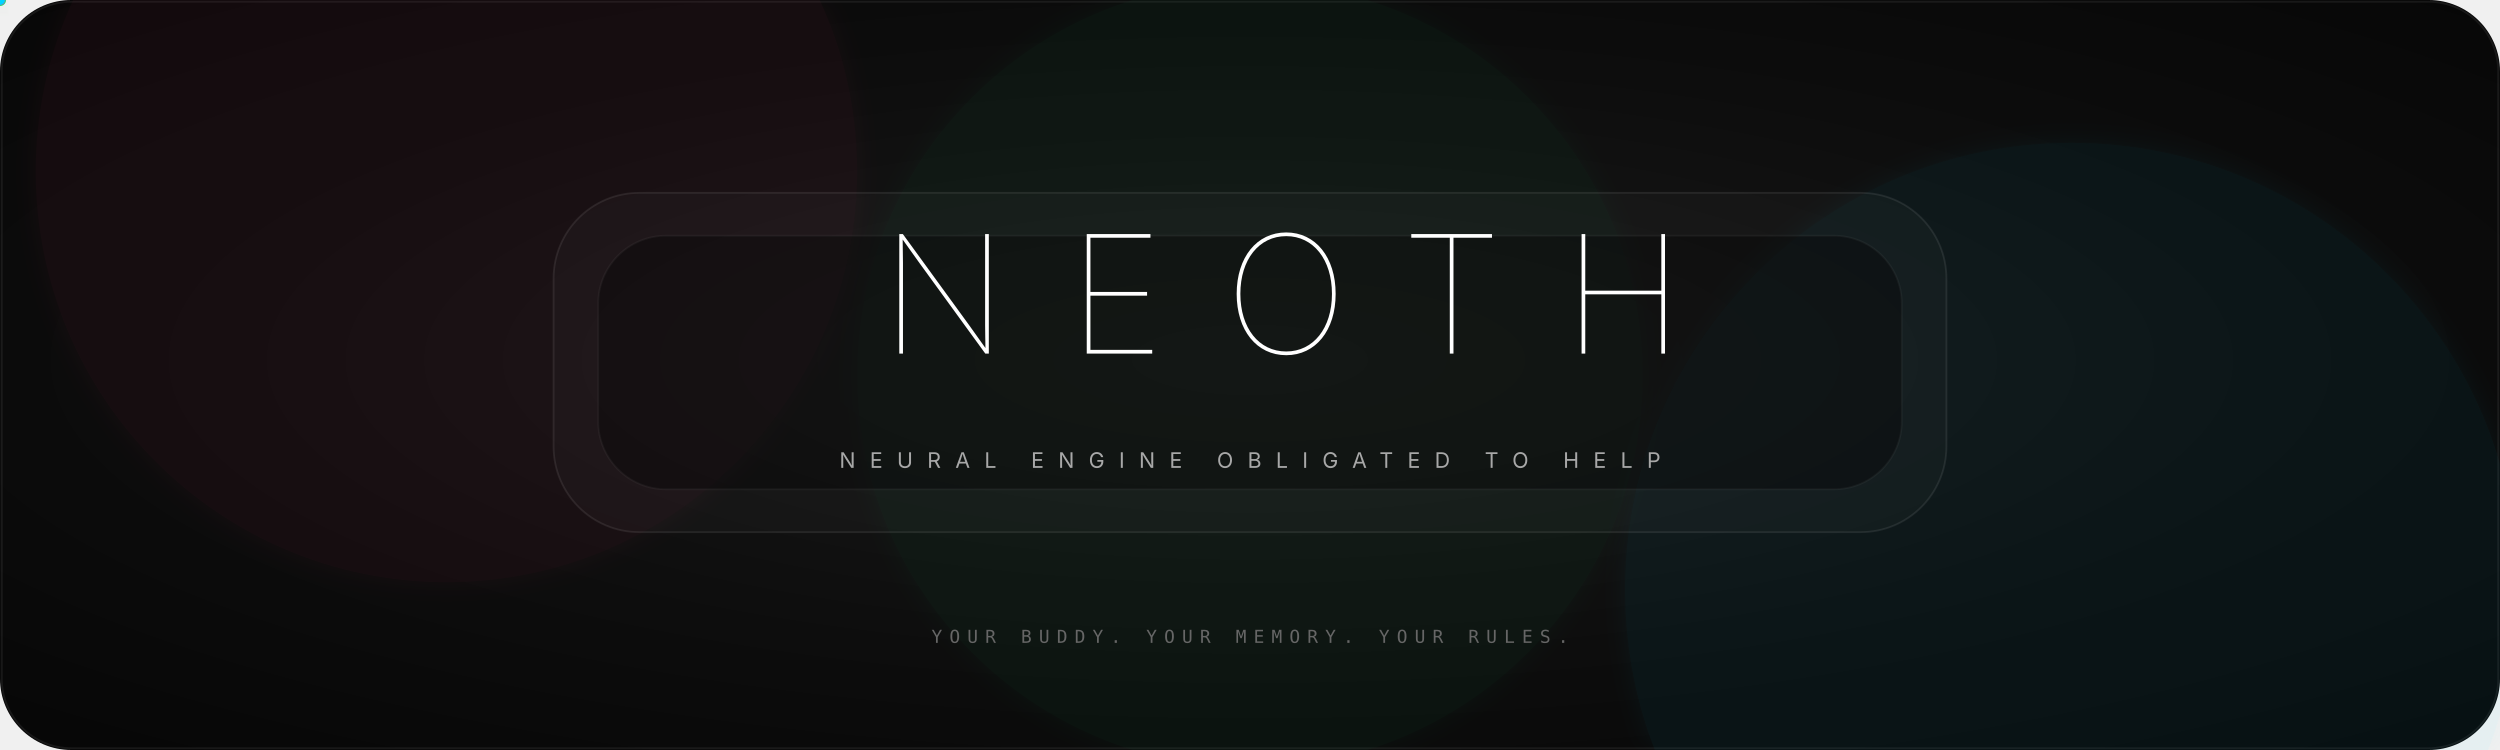
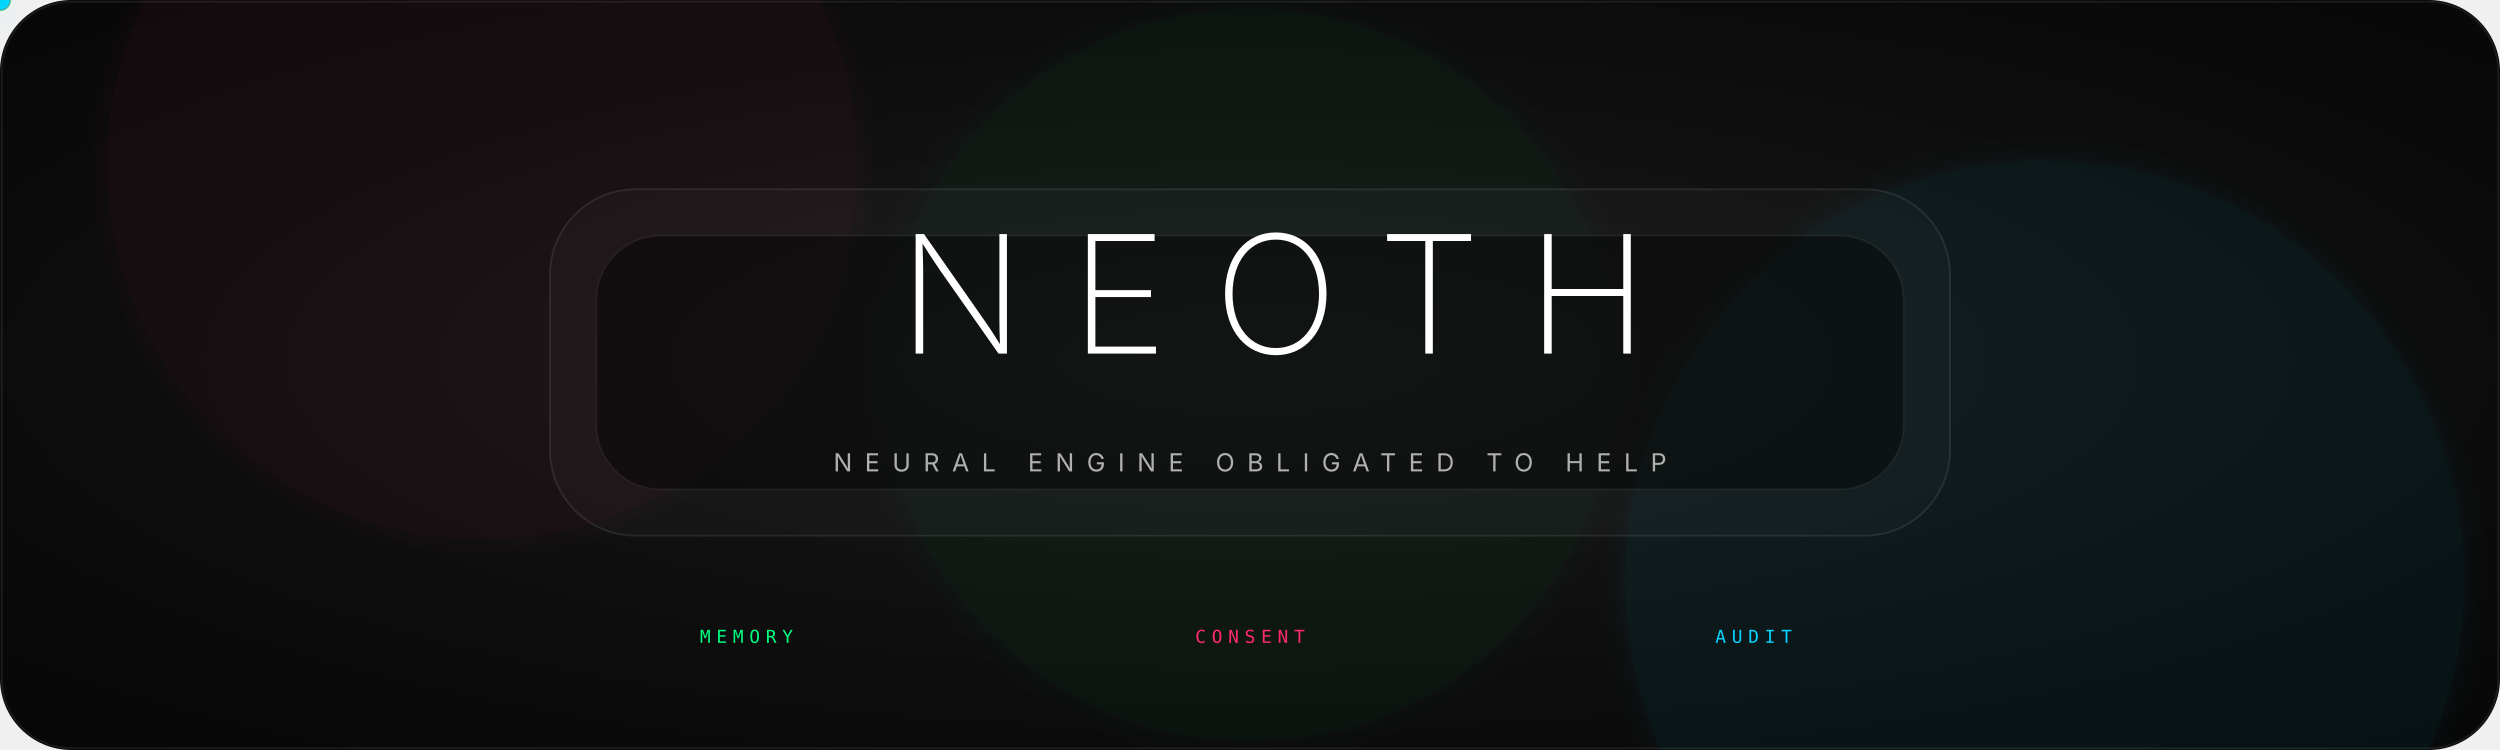
<svg xmlns="http://www.w3.org/2000/svg" width="1400" height="420" viewBox="0 0 1400 420" fill="none" role="img" aria-labelledby="title desc">
  <defs>
    <radialGradient id="bg" cx="50%" cy="48%" r="78%">
-       <stop offset="0" stop-color="#1a1a1a" />
-       <stop offset=".52" stop-color="#0d0d0d" />
+       <stop offset="0" stop-color="#1b1b1b" />
+       <stop offset=".55" stop-color="#0d0d0d" />
      <stop offset="1" stop-color="#050505" />
    </radialGradient>
-     <linearGradient id="pulseGrad" x1="120" y1="0" x2="1280" y2="0">
+     <linearGradient id="greenWave" x1="105" y1="0" x2="1295" y2="0">
      <stop offset="0" stop-color="#00ff80" stop-opacity="0" />
      <stop offset=".5" stop-color="#00ff80" stop-opacity=".92" />
      <stop offset="1" stop-color="#00ff80" stop-opacity="0" />
    </linearGradient>
-     <linearGradient id="blueGrad" x1="120" y1="0" x2="1280" y2="0">
+     <linearGradient id="cyanWave" x1="105" y1="0" x2="1295" y2="0">
      <stop offset="0" stop-color="#05d5ff" stop-opacity="0" />
-       <stop offset=".5" stop-color="#05d5ff" stop-opacity=".34" />
+       <stop offset=".5" stop-color="#05d5ff" stop-opacity=".45" />
      <stop offset="1" stop-color="#05d5ff" stop-opacity="0" />
    </linearGradient>
-     <filter id="softGlow" x="-20%" y="-80%" width="140%" height="260%">
-       <feGaussianBlur stdDeviation="7" result="blur" />
+     <filter id="glow" x="-22%" y="-95%" width="144%" height="290%">
+       <feGaussianBlur stdDeviation="8" result="blur" />
      <feMerge>
        <feMergeNode in="blur" />
        <feMergeNode in="SourceGraphic" />
      </feMerge>
    </filter>
    <style>
      .sans{font-family:"SF Pro Display",Inter,"Helvetica Neue",ui-sans-serif,system-ui,-apple-system,BlinkMacSystemFont,"Segoe UI",sans-serif}
      .mono{font-family:"SF Mono",ui-monospace,SFMono-Regular,Menlo,Consolas,monospace}
-       .logo{font-family:"SF Pro Display",Inter,"Helvetica Neue",ui-sans-serif,system-ui,-apple-system,BlinkMacSystemFont,"Segoe UI",sans-serif;font-weight:100;letter-spacing:34px}
+       .logo{font-family:"SF Pro Display",Inter,"Helvetica Neue",ui-sans-serif,system-ui,-apple-system,BlinkMacSystemFont,"Segoe UI",sans-serif;font-weight:200;letter-spacing:26px}
    </style>
  </defs>
  <rect width="1400" height="420" rx="40" fill="url(#bg)" />
-   <rect x="1" y="1" width="1398" height="418" rx="39" stroke="white" stroke-opacity=".07" />
-   <circle cx="250" cy="96" r="230" fill="#ff2a6d" opacity=".045" filter="url(#softGlow)">
-     <animate attributeName="opacity" dur="16s" values=".035;.07;.035" repeatCount="indefinite" />
+   <rect x="1" y="1" width="1398" height="418" rx="39" stroke="white" stroke-opacity=".08" />
+   <circle cx="270" cy="92" r="210" fill="#ff2a6d" opacity=".045" filter="url(#glow)">
+     <animate attributeName="opacity" dur="16s" values=".03;.07;.03" repeatCount="indefinite" />
  </circle>
-   <circle cx="1160" cy="330" r="250" fill="#05d5ff" opacity=".05" filter="url(#softGlow)">
-     <animate attributeName="opacity" dur="18s" values=".035;.075;.035" repeatCount="indefinite" />
+   <circle cx="1145" cy="325" r="235" fill="#05d5ff" opacity=".052" filter="url(#glow)">
+     <animate attributeName="opacity" dur="18s" values=".035;.078;.035" repeatCount="indefinite" />
  </circle>
-   <circle cx="700" cy="210" r="220" fill="#00ff80" opacity=".035" filter="url(#softGlow)">
-     <animate attributeName="opacity" dur="13s" values=".025;.055;.025" repeatCount="indefinite" />
+   <circle cx="700" cy="210" r="205" fill="#00ff80" opacity=".034" filter="url(#glow)">
+     <animate attributeName="opacity" dur="13s" values=".024;.055;.024" repeatCount="indefinite" />
  </circle>
-   <rect x="310" y="108" width="780" height="190" rx="48" fill="#ffffff" fill-opacity=".022" stroke="white" stroke-opacity=".085" />
-   <rect x="335" y="132" width="730" height="142" rx="38" fill="#050505" fill-opacity=".42" stroke="white" stroke-opacity=".045" />
-   <path id="mainPulse" d="M130 208 C 320 76, 496 342, 700 208 C 904 74, 1080 340, 1270 208" stroke="url(#pulseGrad)" stroke-width="2" fill="none" filter="url(#softGlow)">
-     <animate attributeName="d" dur="14s" repeatCount="indefinite" values="M130 208 C 320 76, 496 342, 700 208 C 904 74, 1080 340, 1270 208;               M130 208 C 320 340, 496 78, 700 208 C 904 338, 1080 80, 1270 208;               M130 208 C 320 76, 496 342, 700 208 C 904 74, 1080 340, 1270 208" />
-     <animate attributeName="opacity" dur="7s" values=".44;.78;.44" repeatCount="indefinite" />
+   <rect x="308" y="106" width="784" height="194" rx="48" fill="#ffffff" fill-opacity=".022" stroke="white" stroke-opacity=".09" />
+   <rect x="334" y="132" width="732" height="142" rx="36" fill="#050505" fill-opacity=".5" stroke="white" stroke-opacity=".052" />
+   <path id="memoryWave" d="M108 206 C 304 82, 492 334, 700 206 C 908 78, 1096 334, 1292 206" stroke="url(#greenWave)" stroke-width="2.4" fill="none" filter="url(#glow)">
+     <animate attributeName="d" dur="13s" repeatCount="indefinite" values="M108 206 C 304 82, 492 334, 700 206 C 908 78, 1096 334, 1292 206;               M108 206 C 304 330, 492 82, 700 206 C 908 330, 1096 82, 1292 206;               M108 206 C 304 82, 492 334, 700 206 C 908 78, 1096 334, 1292 206" />
+     <animate attributeName="opacity" dur="6s" values=".48;.9;.48" repeatCount="indefinite" />
  </path>
-   <path id="deepPulse" d="M130 242 C 325 338, 502 132, 700 242 C 898 350, 1075 132, 1270 242" stroke="url(#blueGrad)" stroke-width="1.1" fill="none" opacity=".38">
-     <animate attributeName="d" dur="19s" repeatCount="indefinite" values="M130 242 C 325 338, 502 132, 700 242 C 898 350, 1075 132, 1270 242;               M130 242 C 325 138, 502 348, 700 242 C 898 136, 1075 348, 1270 242;               M130 242 C 325 338, 502 132, 700 242 C 898 350, 1075 132, 1270 242" />
+   <path id="auditWave" d="M108 244 C 310 335, 496 134, 700 244 C 904 354, 1090 134, 1292 244" stroke="url(#cyanWave)" stroke-width="1.4" fill="none" opacity=".46" filter="url(#glow)">
+     <animate attributeName="d" dur="18s" repeatCount="indefinite" values="M108 244 C 310 335, 496 134, 700 244 C 904 354, 1090 134, 1292 244;               M108 244 C 310 134, 496 354, 700 244 C 904 132, 1090 354, 1292 244;               M108 244 C 310 335, 496 134, 700 244 C 904 354, 1090 134, 1292 244" />
  </path>
-   <circle r="3.4" fill="#00ff80" filter="url(#softGlow)">
-     <animateMotion dur="7s" repeatCount="indefinite" rotate="auto">
-       <mpath href="#mainPulse" />
-     </animateMotion>
-     <animate attributeName="r" dur="2.4s" values="2.5;4.1;2.5" repeatCount="indefinite" />
-     <animate attributeName="opacity" dur="2.4s" values=".25;1;.25" repeatCount="indefinite" />
-   </circle>
-   <circle r="3" fill="#ff2a6d" filter="url(#softGlow)">
-     <animateMotion dur="9s" begin="-3s" repeatCount="indefinite" rotate="auto">
-       <mpath href="#mainPulse" />
-     </animateMotion>
-     <animate attributeName="r" dur="3s" values="2.2;3.7;2.2" repeatCount="indefinite" />
-     <animate attributeName="opacity" dur="3s" values=".18;.92;.18" repeatCount="indefinite" />
-   </circle>
-   <circle r="2.8" fill="#05d5ff" filter="url(#softGlow)">
-     <animateMotion dur="11s" begin="-5s" repeatCount="indefinite" rotate="auto">
-       <mpath href="#deepPulse" />
-     </animateMotion>
-     <animate attributeName="r" dur="3.3s" values="2;3.5;2" repeatCount="indefinite" />
-     <animate attributeName="opacity" dur="3.3s" values=".16;.9;.16" repeatCount="indefinite" />
-   </circle>
-   <text x="718" y="198" text-anchor="middle" fill="#ffffff" class="logo" font-size="92">NEOTH</text>
-   <rect x="622" y="226" width="156" height="1" fill="url(#pulseGrad)" opacity=".9" />
-   <text x="700" y="262" text-anchor="middle" fill="#a8a8a8" class="sans" font-size="12" letter-spacing="8">NEURAL ENGINE OBLIGATED TO HELP</text>
-   <text x="700" y="360" text-anchor="middle" fill="#666666" class="mono" font-size="10" letter-spacing="4">YOUR BUDDY. YOUR MEMORY. YOUR RULES.</text>
+   <g filter="url(#glow)">
+     <circle r="6.2" fill="#00ff80">
+       <animateMotion dur="7.8s" begin="-1.2s" repeatCount="indefinite" rotate="auto">
+         <mpath href="#memoryWave" />
+       </animateMotion>
+       <animate attributeName="r" dur="2.4s" values="5.2;7.2;5.2" repeatCount="indefinite" />
+       <animate attributeName="opacity" dur="2.4s" values=".55;1;.55" repeatCount="indefinite" />
+     </circle>
+     <circle r="5.8" fill="#ff2a6d">
+       <animateMotion dur="9.4s" begin="-5s" repeatCount="indefinite" rotate="auto">
+         <mpath href="#memoryWave" />
+       </animateMotion>
+       <animate attributeName="r" dur="3s" values="4.8;6.8;4.8" repeatCount="indefinite" />
+       <animate attributeName="opacity" dur="3s" values=".45;.98;.45" repeatCount="indefinite" />
+     </circle>
+     <circle r="5.6" fill="#05d5ff">
+       <animateMotion dur="11.2s" begin="-8s" repeatCount="indefinite" rotate="auto">
+         <mpath href="#auditWave" />
+       </animateMotion>
+       <animate attributeName="r" dur="3.2s" values="4.6;6.5;4.6" repeatCount="indefinite" />
+       <animate attributeName="opacity" dur="3.2s" values=".42;.94;.42" repeatCount="indefinite" />
+     </circle>
+   </g>
+   <text x="713" y="198" text-anchor="middle" fill="#ffffff" class="logo" font-size="92">NEOTH</text>
+   <rect x="612" y="226" width="176" height="1.2" fill="url(#greenWave)" opacity=".95" />
+   <text x="700" y="264" text-anchor="middle" fill="#b0b0b0" class="sans" font-size="14" letter-spacing="7">NEURAL ENGINE OBLIGATED TO HELP</text>
+   <g class="mono" font-size="10" letter-spacing="3.2">
+     <text x="418" y="360" text-anchor="middle" fill="#00ff80">MEMORY</text>
+     <text x="700" y="360" text-anchor="middle" fill="#ff2a6d">CONSENT</text>
+     <text x="982" y="360" text-anchor="middle" fill="#05d5ff">AUDIT</text>
+   </g>
</svg>
